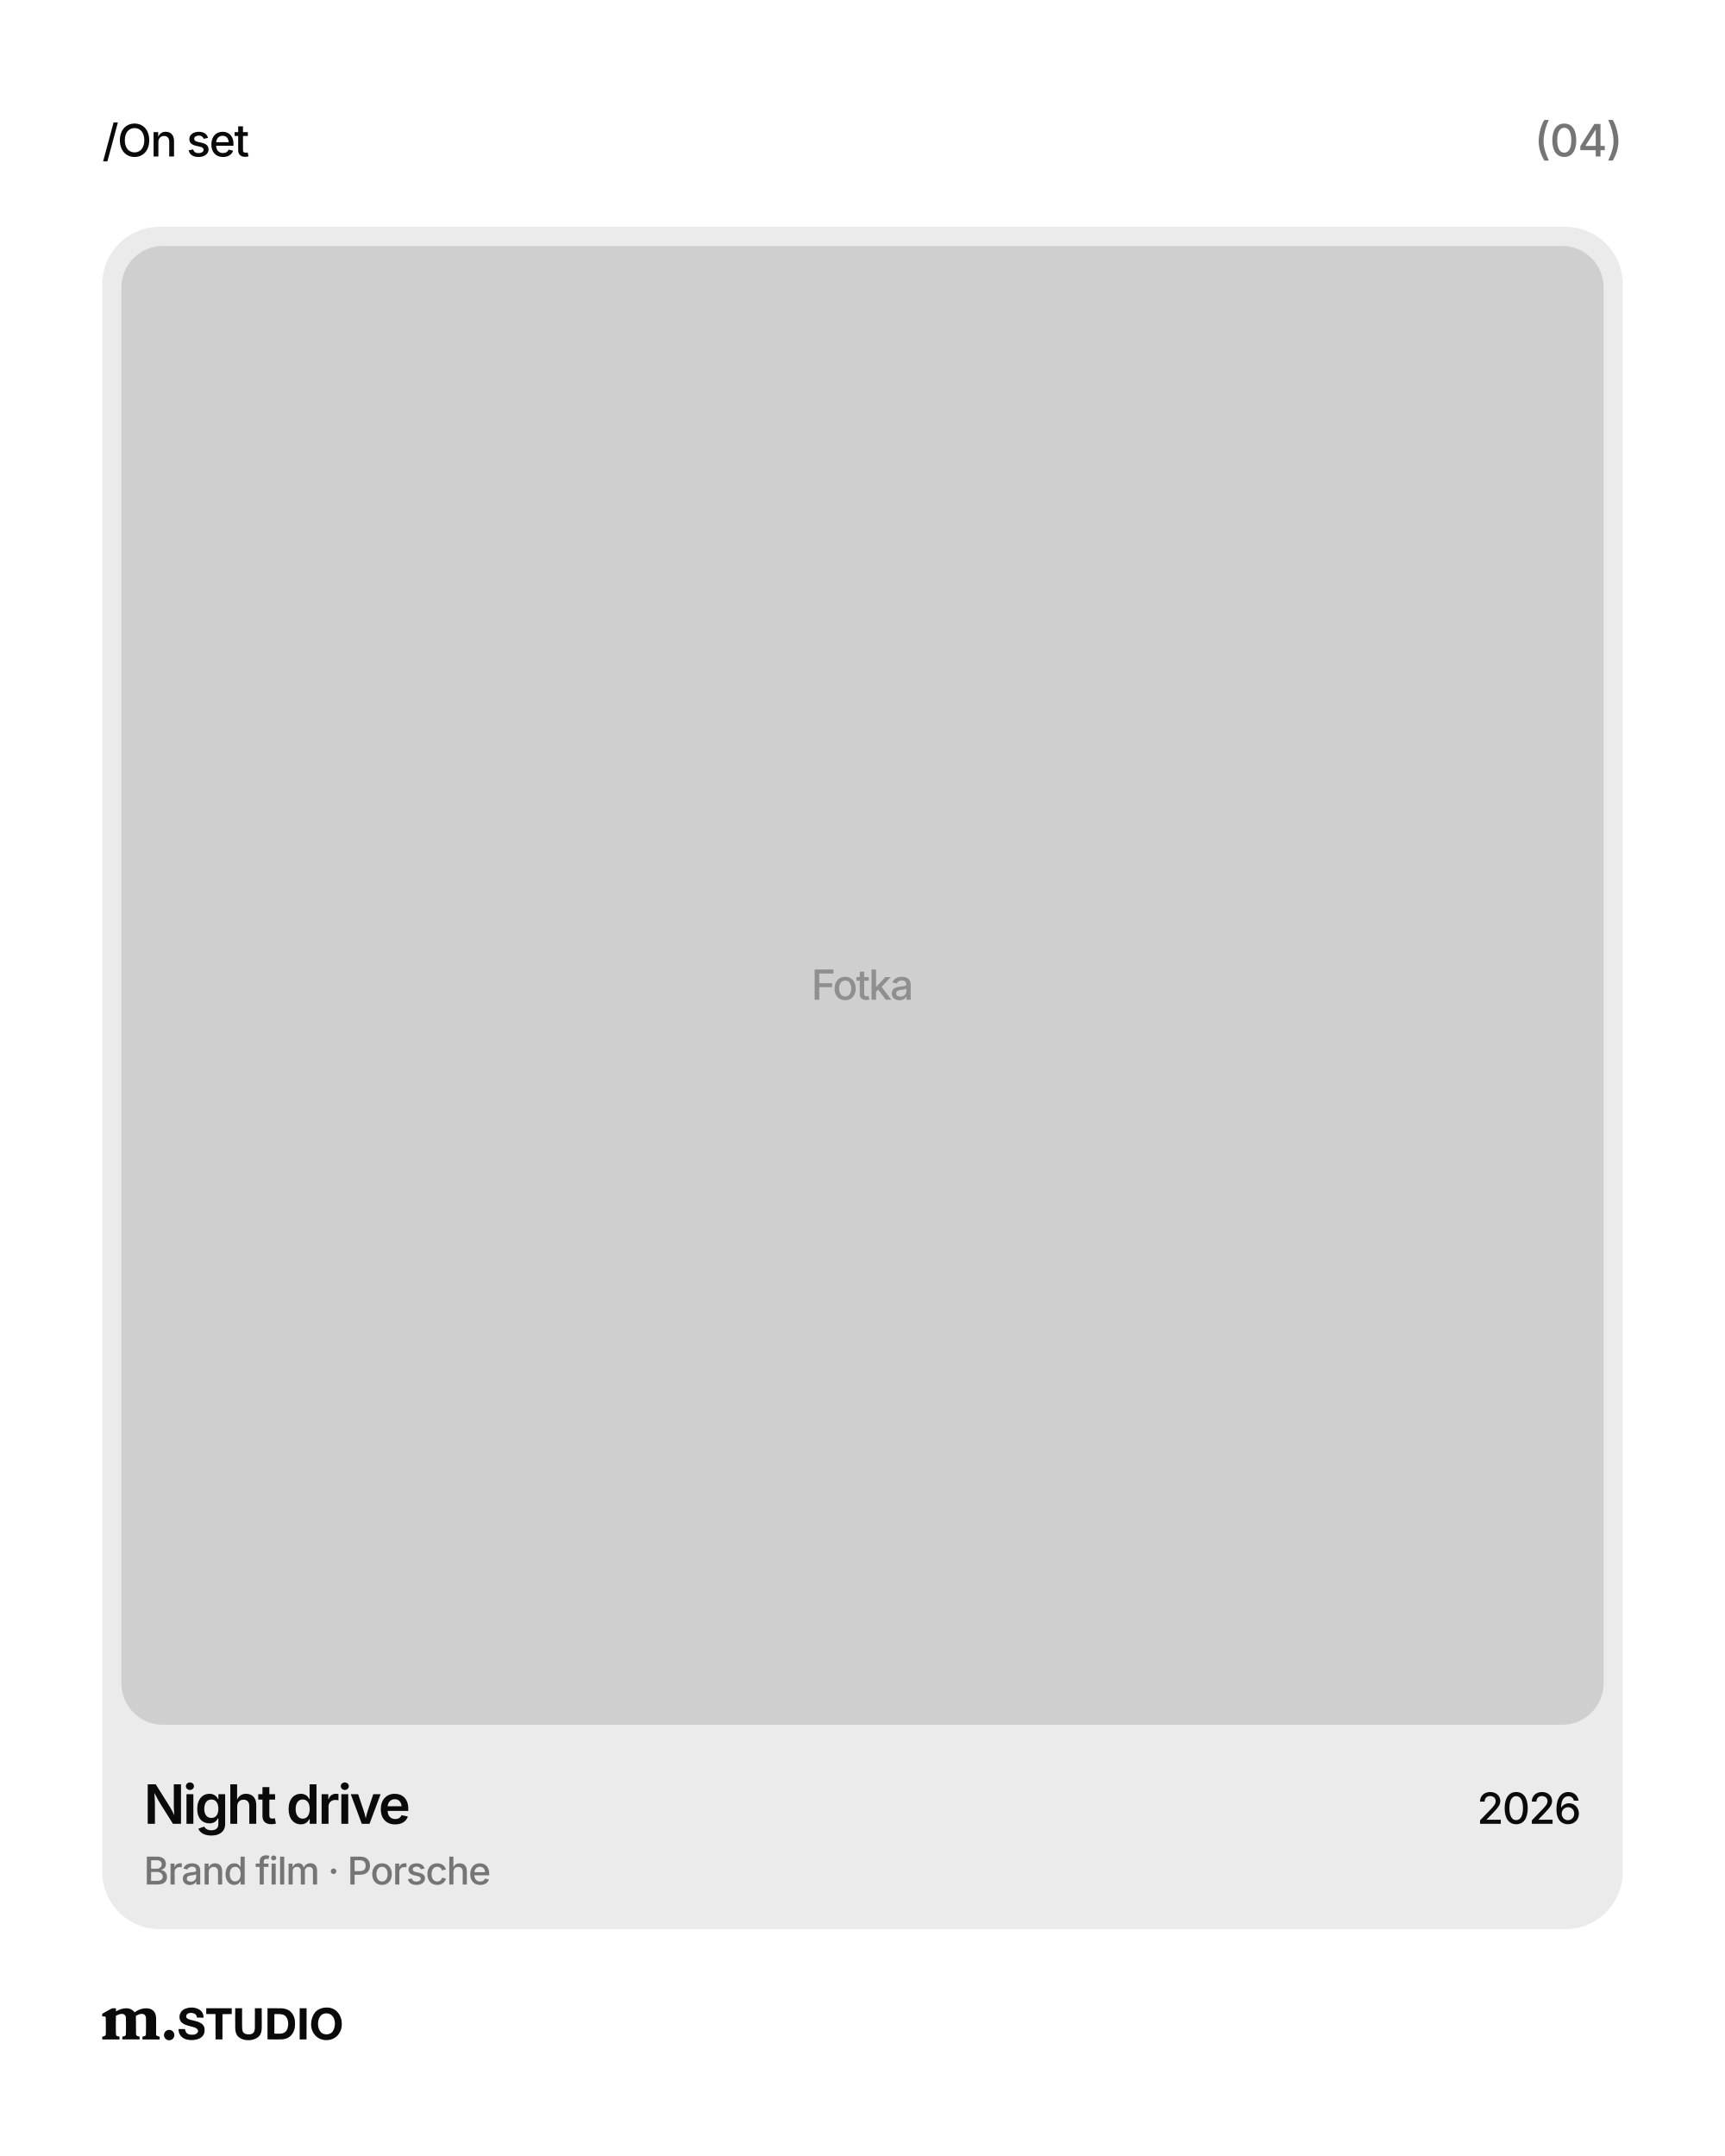
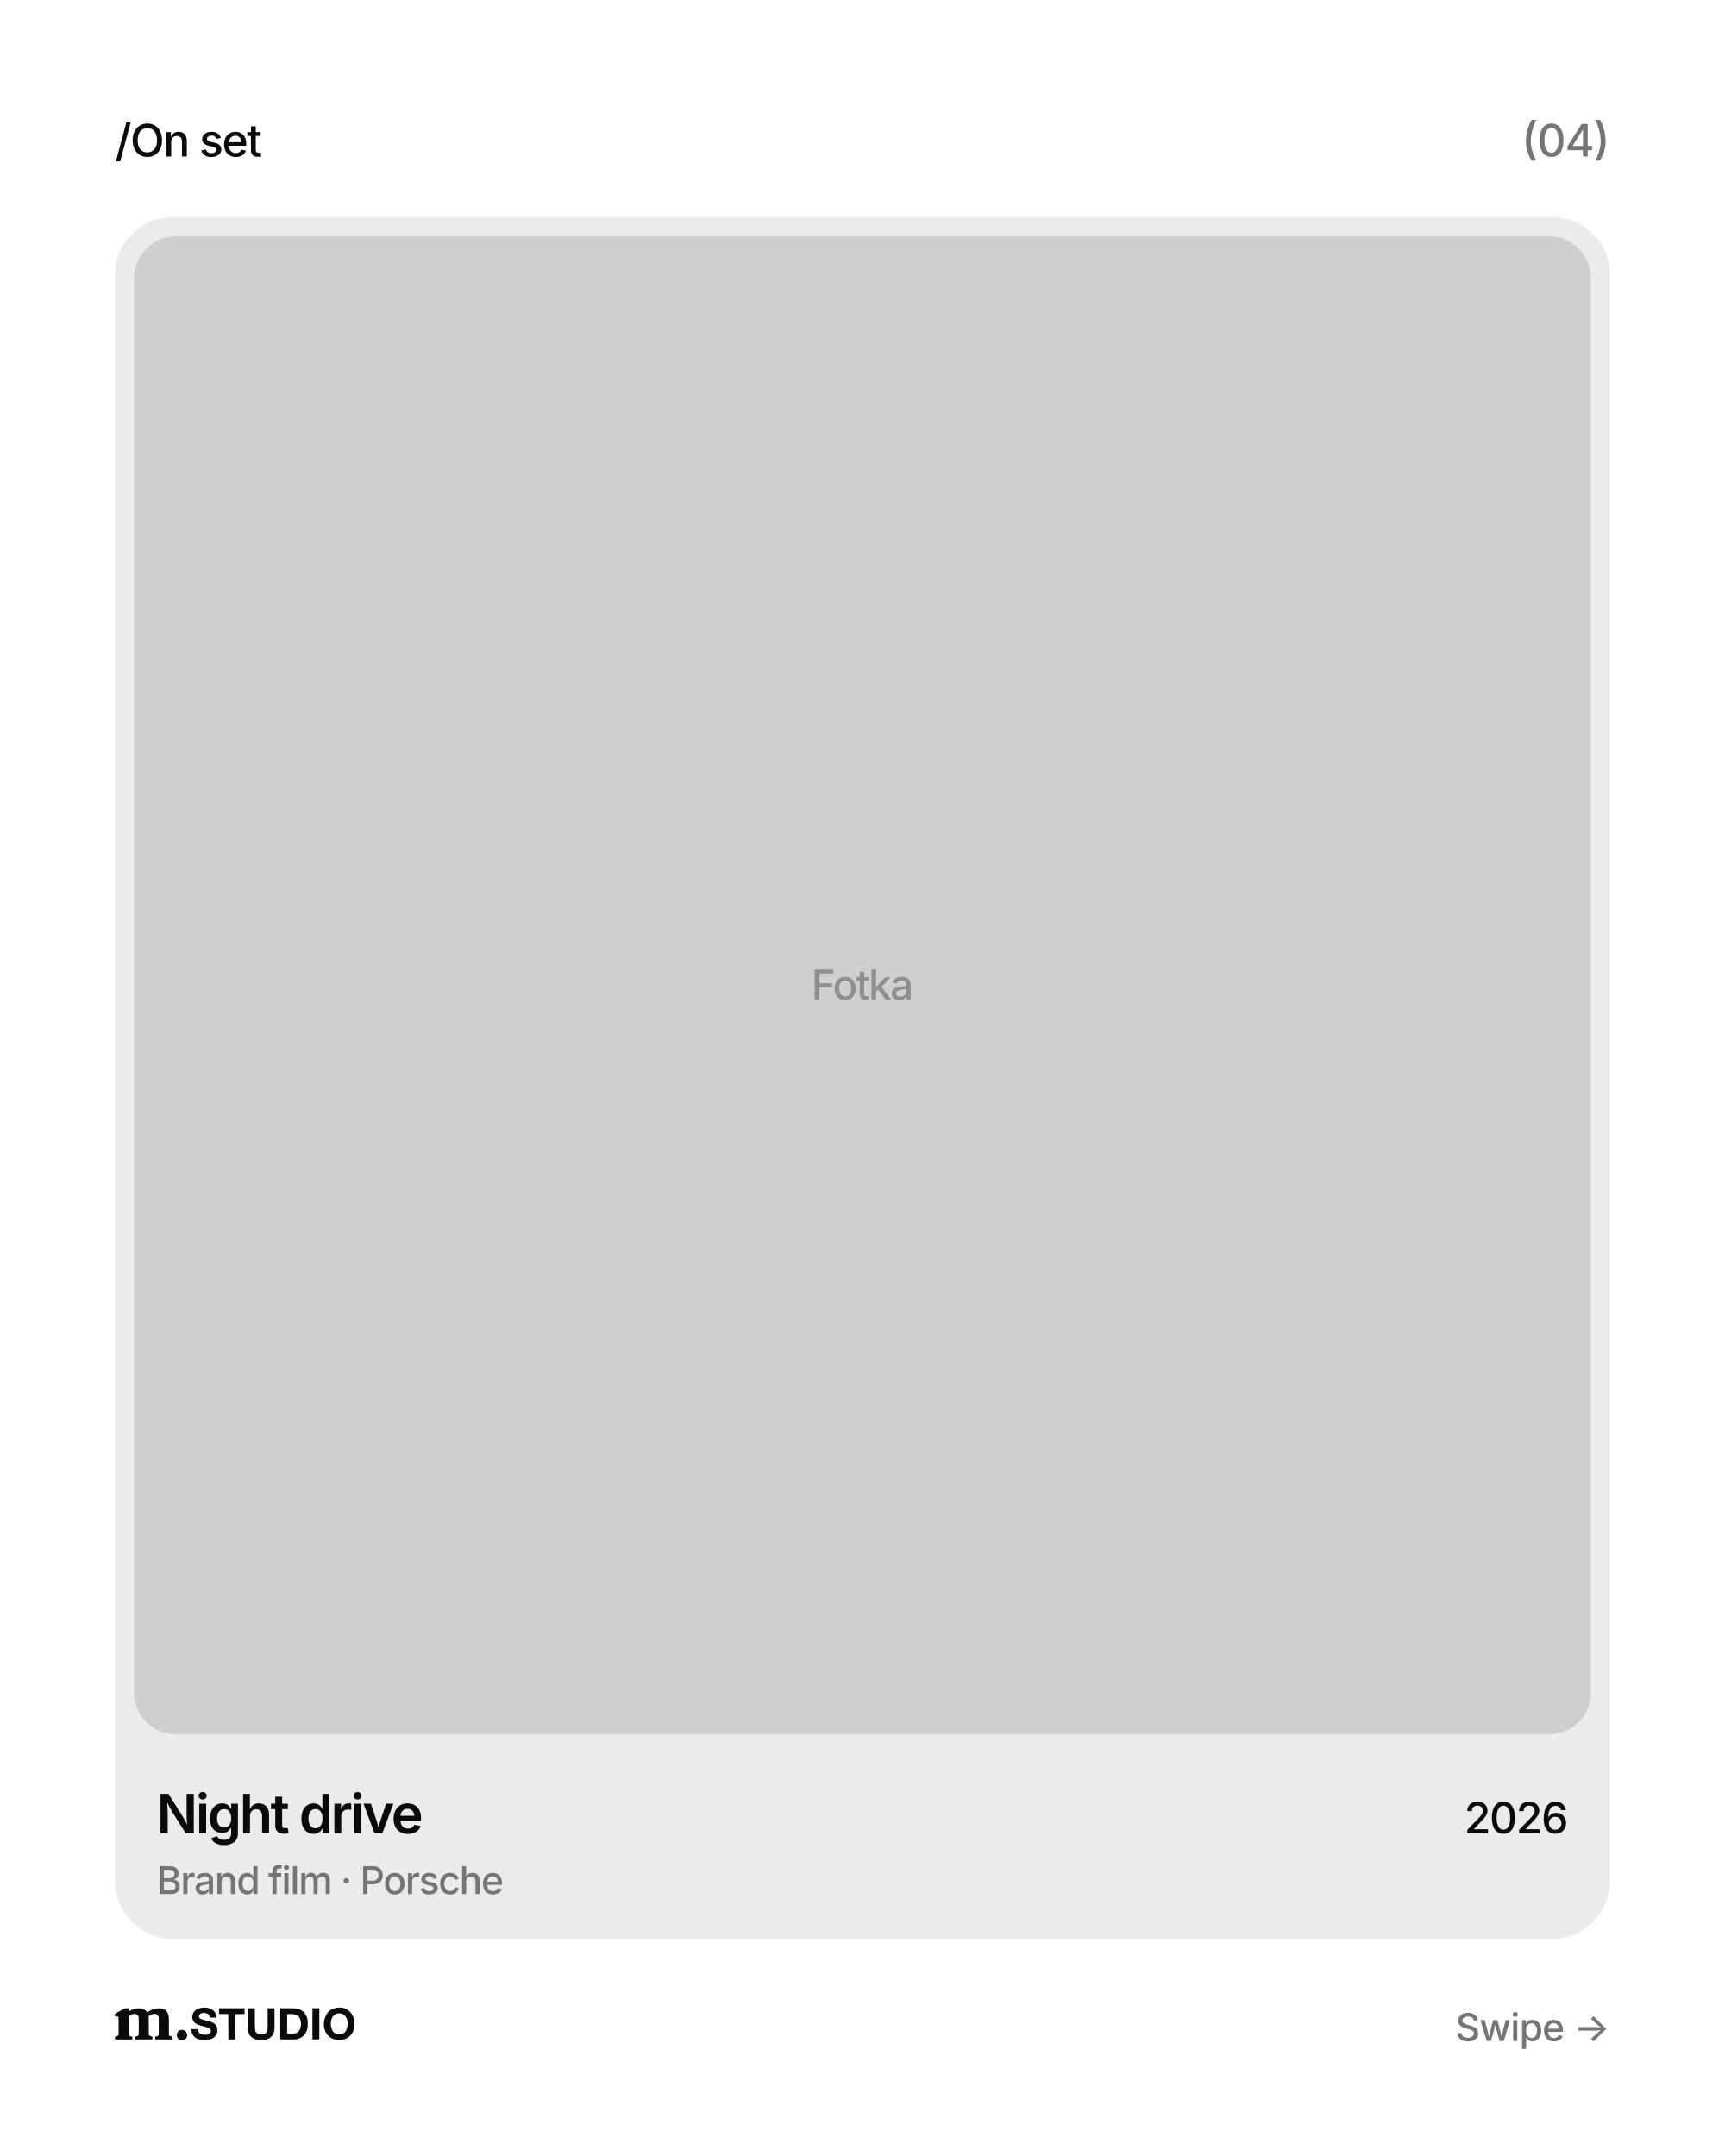
<svg xmlns="http://www.w3.org/2000/svg" width="1080" height="1350" viewBox="0 0 1080 1350">
  <rect id="Background" width="1080" height="1350" fill="#FFFFFF" />
  <g id="Section label">
-     <text id="Label" x="64" y="98" font-family="Inter" font-size="28" font-weight="500" letter-spacing="-0.84" fill="#0A0A0A" text-anchor="start">/On set</text>
-     <text id="Index" x="1016" y="98" font-family="Inter" font-size="28" font-weight="500" letter-spacing="-0.56" fill="#757575" text-anchor="end">(04)</text>
+     <text id="Label" x="72" y="98" font-family="Inter" font-size="28" font-weight="500" letter-spacing="-0.84" fill="#0A0A0A" text-anchor="start">/On set</text>
+     <text id="Index" x="1008" y="98" font-family="Inter" font-size="28" font-weight="500" letter-spacing="-0.56" fill="#757575" text-anchor="end">(04)</text>
  </g>
  <g id="Card – Night drive">
-     <rect id="Card" x="64" y="142" width="952" height="1066" rx="36" fill="#EBEBEB" />
-     <rect id="Photo – vložte obrázek" x="76" y="154" width="928" height="926" rx="26" fill="#CFCFCF" />
+     <rect id="Card" x="72" y="136" width="936" height="1078" rx="36" fill="#EBEBEB" />
+     <rect id="Photo – vložte obrázek" x="84" y="148" width="912" height="938" rx="26" fill="#CFCFCF" />
    <text id="Hint – smazat" x="540" y="626" font-family="Inter" font-size="26" font-weight="500" letter-spacing="-1.04" fill="#8F8F8F" text-anchor="middle">Fotka</text>
-     <text id="Title" x="90" y="1142" font-family="Inter" font-size="34" font-weight="600" letter-spacing="-1.36" fill="#0A0A0A" text-anchor="start">Night drive</text>
-     <text id="Year" x="990" y="1142" font-family="Inter" font-size="27" font-weight="500" letter-spacing="-0.82" fill="#0A0A0A" text-anchor="end">2026</text>
-     <text id="Scope" x="90" y="1180" font-family="Inter" font-size="24" font-weight="500" letter-spacing="-0.73" fill="#757575" text-anchor="start">Brand film · Porsche</text>
+     <text id="Title" x="98" y="1148" font-family="Inter" font-size="34" font-weight="600" letter-spacing="-1.36" fill="#0A0A0A" text-anchor="start">Night drive</text>
+     <text id="Year" x="982" y="1148" font-family="Inter" font-size="27" font-weight="500" letter-spacing="-0.82" fill="#0A0A0A" text-anchor="end">2026</text>
+     <text id="Scope" x="98" y="1186" font-family="Inter" font-size="24" font-weight="500" letter-spacing="-0.73" fill="#757575" text-anchor="start">Brand film · Porsche</text>
  </g>
  <g id="Footer">
-     <g id="Logo m.STUDIO" transform="translate(64 1257) scale(0.04688)">
+     <g id="Logo m.STUDIO" transform="translate(72 1257) scale(0.04688)">
      <path fill="#0A0A0A" fill-rule="evenodd" d="M 879.37 436.51 C 864.89 433.36 853.86 426.92 842.98 415.27 C 811.69 381.76 821.75 327.27 863.08 306.46 C 892.07 291.86 927.01 299.29 947.94 324.50 C 956.60 334.93 961.33 346.26 962.94 360.46 C 965.06 379.12 960.44 396.23 949.28 411.08 C 933.78 431.70 905.14 442.11 879.37 436.51 Z  M 1923.50 435.50 C 1865.42 428.80 1820.12 403.39 1796.67 364.36 C 1787.73 349.47 1783.24 335.24 1779.53 310.00 C 1779.33 308.62 1778.89 305.70 1778.56 303.50 C 1778.23 301.30 1777.32 289.91 1776.53 278.19 C 1775.37 260.72 1775.22 234.60 1775.72 133.44 L 1776.32 10.00 L 1822.14 10.00 L 1867.96 10.00 L 1867.77 132.25 C 1867.52 301.63 1868.01 308.39 1882.16 329.55 C 1893.75 346.88 1915.15 356.74 1945.90 358.92 C 1991.95 362.18 2019.65 348.13 2031.46 315.51 C 2034.10 308.24 2037.31 293.82 2038.60 283.50 C 2039.01 280.20 2039.23 217.31 2039.08 143.75 L 2038.80 10.00 L 2084.26 10.00 L 2129.71 10.00 L 2130.44 138.80 C 2131.16 264.20 2131.06 274.47 2128.85 297.50 C 2123.33 355.12 2098.21 392.75 2049.74 415.99 C 2013.48 433.39 1967.20 440.54 1923.50 435.50 Z  M 1173.00 435.29 C 1164.03 434.73 1140.11 431.03 1131.50 428.86 C 1100.40 421.02 1077.96 408.95 1058.40 389.53 C 1040.08 371.35 1029.18 351.32 1022.51 323.61 C 1019.76 312.17 1018.00 300.21 1018.00 292.92 L 1018.00 287.98 L 1061.66 288.24 L 1105.31 288.50 L 1106.98 296.50 C 1109.65 309.29 1111.89 315.92 1116.59 325.05 C 1131.38 353.75 1159.23 365.37 1209.32 363.72 C 1226.43 363.16 1231.86 362.07 1244.88 356.56 C 1259.75 350.27 1271.81 339.95 1276.78 329.25 C 1279.01 324.45 1279.46 322.09 1279.48 314.98 C 1279.50 307.32 1279.16 305.77 1276.18 299.71 C 1267.45 281.98 1248.37 270.04 1212.56 259.91 C 1204.89 257.74 1197.69 255.79 1196.56 255.56 C 1195.43 255.34 1191.35 254.40 1187.50 253.48 C 1183.65 252.56 1179.60 251.63 1178.50 251.41 C 1163.24 248.40 1132.49 238.77 1105.51 228.56 C 1084.18 220.48 1061.22 203.55 1049.70 187.42 C 1043.84 179.20 1037.18 164.28 1034.34 153.00 C 1030.79 138.90 1030.58 117.28 1033.86 103.73 C 1040.18 77.68 1049.95 60.03 1067.32 43.33 C 1082.54 28.69 1097.58 19.99 1121.00 12.28 C 1145.06 4.36 1167.80 0.70 1193.00 0.69 C 1221.60 0.69 1245.09 4.95 1269.00 14.48 C 1284.23 20.55 1298.68 28.58 1309.45 36.98 C 1322.01 46.76 1334.98 62.69 1341.62 76.50 C 1348.51 90.83 1353.96 115.16 1353.99 131.76 L 1354.00 136.02 L 1309.82 135.76 L 1265.64 135.50 L 1263.96 127.00 C 1260.81 111.15 1257.26 104.12 1247.11 93.65 C 1236.14 82.33 1226.19 77.65 1205.34 73.97 C 1191.31 71.50 1180.25 71.47 1166.92 73.88 C 1143.86 78.06 1133.33 85.48 1124.76 103.63 C 1120.52 112.62 1119.69 124.25 1122.79 131.26 C 1128.10 143.26 1143.56 153.66 1167.50 161.32 C 1171.90 162.72 1183.83 165.90 1194.00 168.37 C 1266.09 185.87 1277.38 189.27 1300.80 200.54 C 1318.01 208.82 1328.59 215.93 1338.75 226.05 C 1353.72 240.96 1362.70 258.24 1366.04 278.55 C 1367.55 287.72 1367.51 314.31 1365.98 325.00 C 1364.42 335.86 1358.06 355.40 1353.33 363.91 C 1329.85 406.07 1283.94 429.01 1211.00 435.03 C 1200.81 435.87 1184.23 435.98 1173.00 435.29 Z  M 2972.50 435.38 C 2955.78 433.65 2934.56 428.70 2917.75 422.62 C 2879.75 408.86 2844.83 379.91 2822.16 343.35 C 2809.02 322.17 2796.58 289.40 2793.54 268.00 C 2793.19 265.52 2792.47 261.48 2791.94 259.00 C 2790.18 250.82 2789.21 224.60 2790.07 208.32 C 2792.40 164.38 2807.31 118.34 2831.43 80.66 C 2839.25 68.42 2840.67 66.58 2849.50 57.15 C 2874.67 30.27 2918.47 9.35 2963.90 2.52 C 2987.08 -0.97 3018.61 -0.29 3040.50 4.15 C 3090.93 14.39 3133.48 43.73 3162.40 88.19 C 3177.05 110.72 3190.18 143.78 3195.49 171.50 C 3199.83 194.18 3201.14 228.68 3198.47 250.00 C 3197.61 256.88 3196.72 263.18 3196.49 264.00 C 3196.26 264.82 3195.87 266.62 3195.61 268.00 C 3190.42 296.02 3178.32 326.19 3163.15 349.00 C 3136.86 388.52 3098.67 416.02 3052.50 428.68 C 3032.39 434.19 3024.88 435.16 3000.00 435.49 C 2987.07 435.65 2974.70 435.61 2972.50 435.38 Z  M 0.23 408.29 L 0.50 389.58 L 12.19 387.37 C 36.38 382.80 44.98 375.41 47.98 356.61 C 49.32 348.27 48.51 140.55 47.12 134.79 C 45.57 128.35 42.78 124.66 37.49 122.02 C 32.94 119.76 31.10 119.52 16.25 119.16 L -0.00 118.77 L 0.01 101.13 L 0.02 83.50 L 15.76 74.86 C 33.28 65.24 61.73 49.58 84.50 37.00 C 92.75 32.45 101.30 27.74 103.50 26.55 C 105.70 25.36 112.96 21.37 119.62 17.69 L 131.74 11.00 L 157.37 11.00 L 183.00 11.00 L 183.00 31.50 C 183.00 42.78 183.27 52.00 183.60 52.00 C 183.92 52.00 185.39 51.17 186.85 50.16 C 196.33 43.59 228.63 29.19 248.50 22.69 C 275.33 13.91 294.33 10.68 319.50 10.65 C 346.26 10.61 362.94 14.11 383.50 24.04 C 399.02 31.54 405.45 36.26 419.80 50.66 C 427.12 58.00 433.39 64.00 433.74 64.00 C 434.09 64.00 435.30 63.16 436.44 62.13 C 444.27 55.01 468.19 41.07 485.53 33.51 C 520.75 18.15 552.83 11.06 587.33 11.02 C 619.29 10.98 643.05 16.88 665.00 30.30 C 692.32 47.01 709.03 72.73 715.51 108.00 C 715.76 109.38 716.19 111.62 716.46 113.00 C 716.73 114.38 717.67 122.47 718.54 131.00 C 719.92 144.38 720.10 161.34 719.85 255.00 L 719.57 363.50 L 722.20 369.18 C 726.47 378.41 733.37 382.21 754.50 386.98 C 759.45 388.09 764.51 389.24 765.75 389.52 C 767.98 390.03 768.00 390.17 768.00 408.52 L 768.00 427.00 L 652.48 427.00 L 536.96 427.00 L 537.23 408.25 L 537.50 389.50 L 547.18 387.81 C 566.02 384.53 576.10 379.37 580.64 370.69 C 583.79 364.69 584.41 346.52 584.73 251.00 C 585.10 140.77 585.11 143.53 584.54 139.00 C 582.33 121.22 577.13 109.36 567.26 99.57 C 557.22 89.60 544.80 85.30 527.00 85.62 C 514.77 85.84 504.70 87.67 491.77 92.01 C 481.56 95.44 456.18 107.73 451.58 111.47 L 448.67 113.84 L 449.94 128.58 C 450.89 139.62 451.14 169.90 450.93 249.41 C 450.78 307.76 451.01 357.30 451.46 359.50 C 453.34 368.76 459.31 376.57 467.86 380.93 C 472.93 383.51 492.59 388.96 498.50 389.42 C 499.13 389.47 499.50 396.39 499.50 408.00 L 499.50 426.50 L 384.00 426.50 L 268.50 426.50 L 268.50 408.00 L 268.50 389.50 L 280.50 387.47 C 295.30 384.95 303.33 381.50 309.37 375.04 C 315.37 368.62 315.28 369.22 316.88 325.00 C 318.72 274.00 317.82 145.70 315.50 130.00 C 312.35 108.61 298.81 92.63 279.50 87.52 C 272.36 85.63 255.55 85.36 245.50 86.98 C 230.25 89.44 209.11 96.99 192.50 105.91 L 183.50 110.74 L 182.78 120.62 C 182.38 126.06 181.96 174.15 181.84 227.50 C 181.61 326.51 182.35 354.70 185.50 366.89 C 187.11 373.16 190.88 377.53 198.01 381.41 C 203.04 384.15 216.41 388.00 220.91 388.01 C 222.33 388.01 225.19 388.48 227.25 389.05 L 231.00 390.09 L 231.00 408.55 L 231.00 427.00 L 115.48 427.00 L -0.04 427.00 L 0.23 408.29 Z  M 1513.68 426.34 C 1513.30 425.97 1513.00 349.69 1513.00 256.83 L 1513.00 88.00 L 1451.00 88.00 L 1389.00 88.00 L 1389.00 49.00 L 1389.00 10.00 L 1559.50 10.00 L 1730.00 10.00 L 1730.00 49.00 L 1730.00 88.00 L 1710.16 88.00 C 1699.25 88.00 1671.36 88.30 1648.17 88.66 L 1606.01 89.33 L 1605.75 257.91 L 1605.50 426.50 L 1559.93 426.76 C 1534.86 426.90 1514.05 426.72 1513.68 426.34 Z  M 2207.46 425.75 C 2207.20 425.06 2207.10 331.35 2207.24 217.50 L 2207.50 10.50 L 2304.50 10.53 C 2399.96 10.55 2401.74 10.59 2416.74 12.81 C 2443.35 16.75 2461.16 22.04 2479.50 31.44 C 2512.63 48.42 2535.19 71.47 2551.99 105.50 C 2562.17 126.13 2567.07 140.70 2570.48 160.50 C 2571.34 165.45 2572.23 170.18 2572.48 171.00 C 2573.67 175.02 2575.07 199.53 2575.07 216.50 C 2575.07 233.53 2573.80 256.30 2572.46 263.00 C 2571.53 267.68 2571.01 270.50 2569.95 276.50 C 2563.58 312.64 2543.59 351.75 2519.10 376.00 C 2489.86 404.95 2458.05 419.69 2413.34 424.99 C 2397.64 426.86 2390.14 426.99 2302.22 427.00 C 2227.71 427.00 2207.84 426.74 2207.46 425.75 Z  M 2637.00 218.51 L 2637.00 10.00 L 2683.00 10.00 L 2729.00 10.00 L 2728.75 218.25 L 2728.50 426.50 L 2682.75 426.76 L 2637.00 427.02 L 2637.00 218.51 Z  M 3016.58 357.05 C 3042.73 351.53 3063.17 339.87 3075.24 323.60 C 3082.31 314.07 3092.73 293.39 3096.88 280.67 C 3110.36 239.38 3111.27 198.01 3099.52 160.50 C 3084.32 111.96 3050.22 83.15 3003.02 78.97 C 2976.31 76.60 2949.73 83.54 2930.98 97.77 C 2909.40 114.15 2892.16 145.25 2885.49 179.86 C 2880.83 204.03 2881.09 235.94 2886.14 260.50 C 2895.17 304.37 2920.07 339.01 2951.18 351.01 C 2971.29 358.76 2997.15 361.15 3016.58 357.05 Z  M 2391.42 348.01 C 2398.23 346.92 2404.86 345.62 2406.15 345.13 C 2407.44 344.64 2408.72 344.26 2409.00 344.28 C 2410.50 344.41 2421.41 340.30 2427.30 337.37 C 2452.13 325.07 2463.73 310.66 2474.35 278.91 C 2492.33 225.24 2484.06 160.20 2454.60 123.42 C 2432.91 96.34 2405.77 87.99 2339.50 88.01 C 2323.00 88.01 2307.14 88.30 2304.25 88.65 L 2299.00 89.28 L 2299.00 219.10 L 2299.00 348.93 L 2309.25 349.25 C 2314.89 349.43 2332.89 349.67 2349.27 349.79 C 2374.84 349.97 2380.78 349.72 2391.42 348.01 Z" />
    </g>
+     <text id="Hint" x="1008" y="1278" font-family="Inter" font-size="24" font-weight="500" letter-spacing="-0.48" fill="#757575" text-anchor="end">Swipe →</text>
  </g>
</svg>
